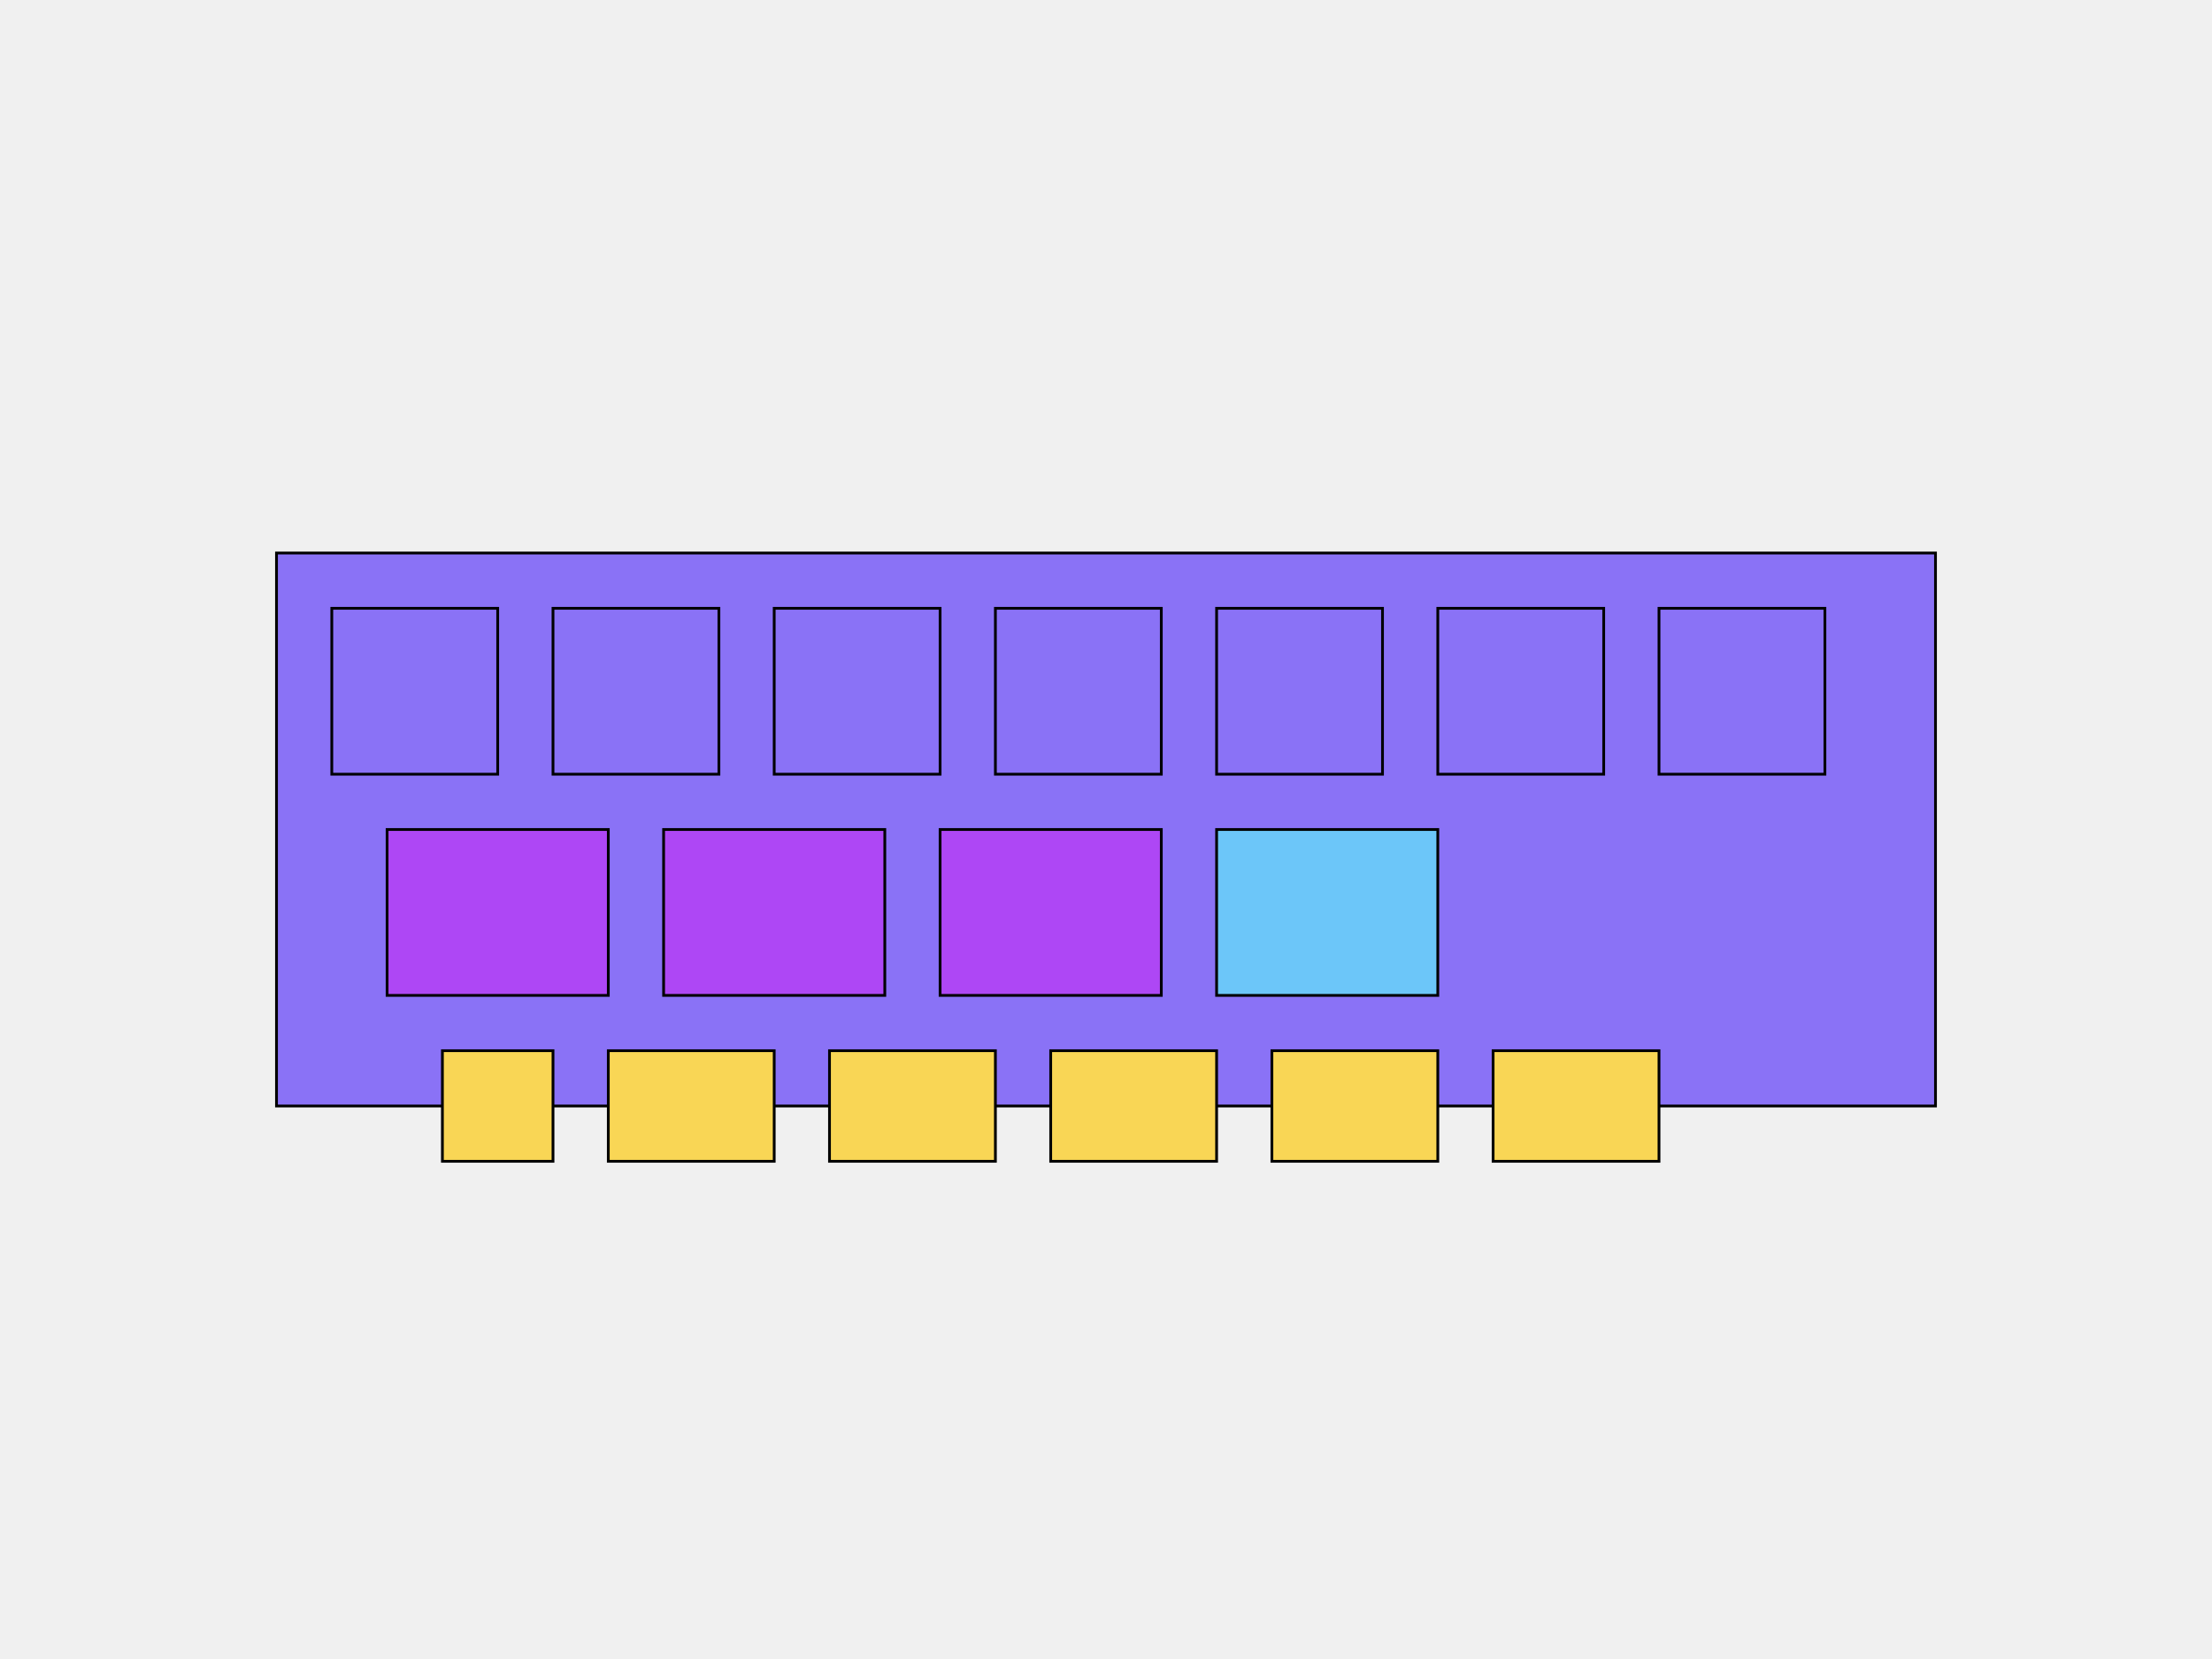
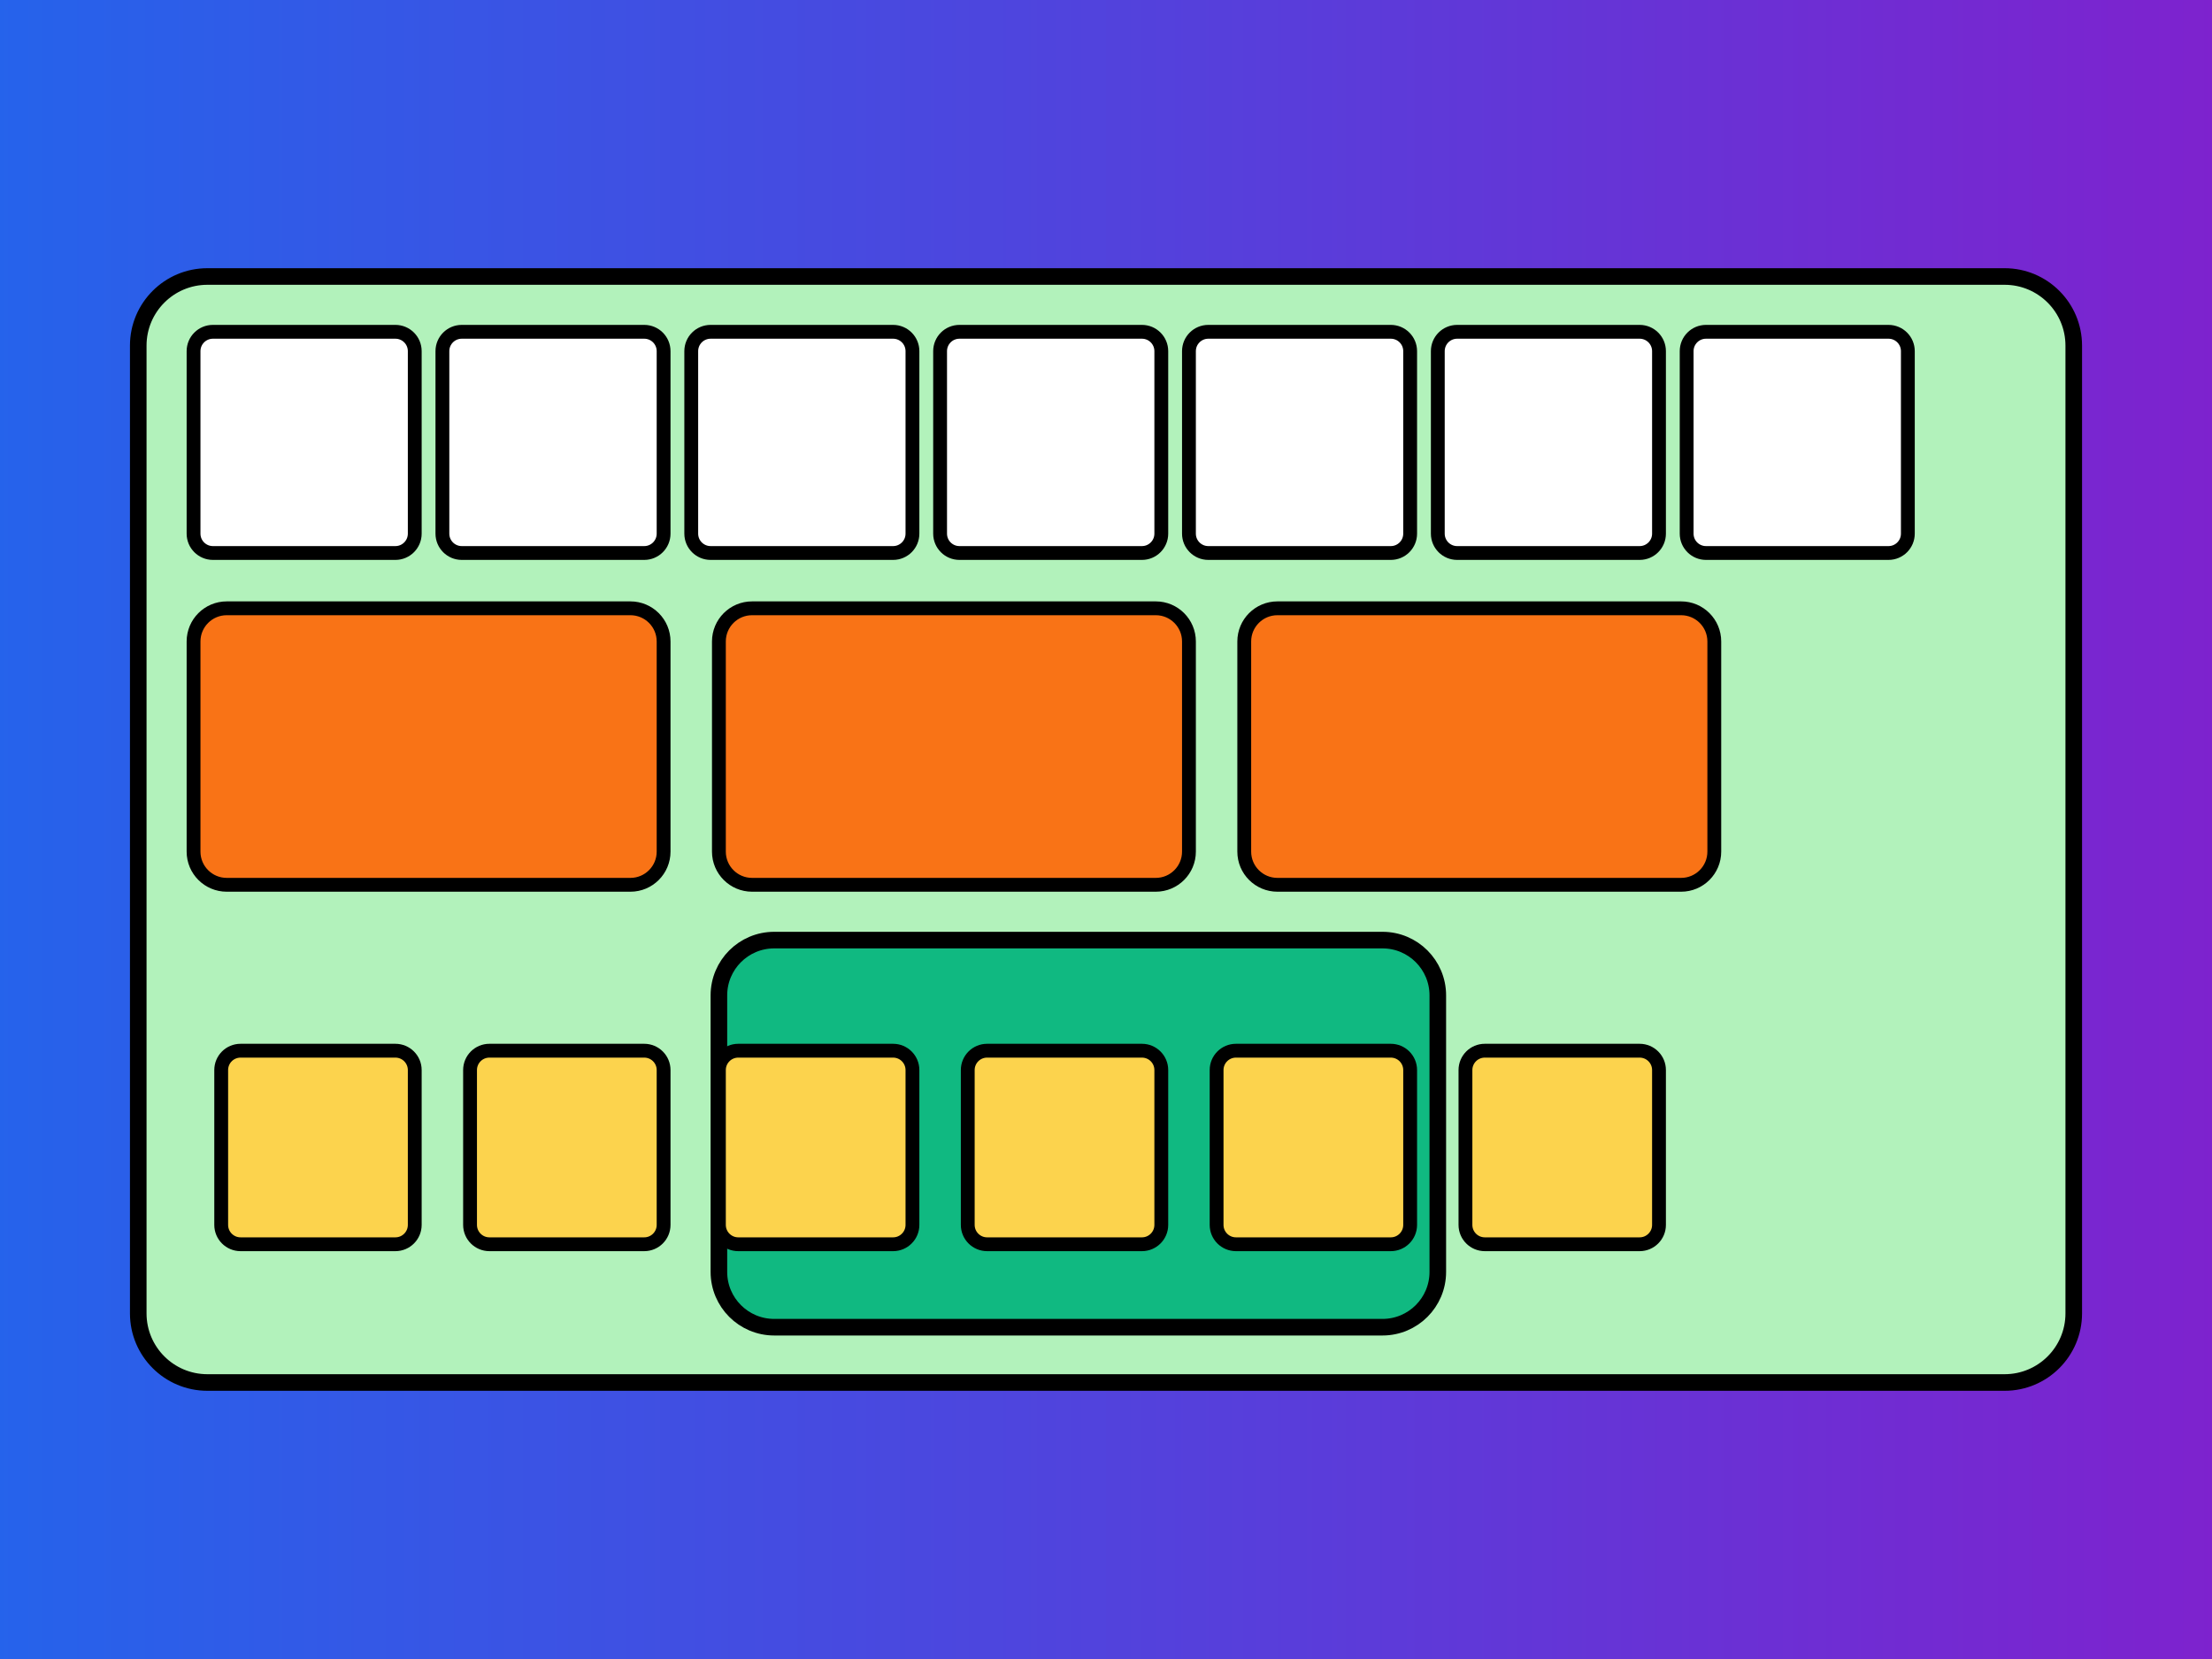
<svg xmlns="http://www.w3.org/2000/svg" viewBox="0 0 800 600">
-   <rect x="100" y="200" width="600" height="200" fill="#8A72F6" stroke="#000" />
-   <polygon points="120,220 180,220 180,280 120,280" fill="#8A72F6" stroke="#000" />
-   <polygon points="200,220 260,220 260,280 200,280" fill="#8A72F6" stroke="#000" />
-   <polygon points="280,220 340,220 340,280 280,280" fill="#8A72F6" stroke="#000" />
-   <polygon points="360,220 420,220 420,280 360,280" fill="#8A72F6" stroke="#000" />
-   <polygon points="440,220 500,220 500,280 440,280" fill="#8A72F6" stroke="#000" />
-   <polygon points="520,220 580,220 580,280 520,280" fill="#8A72F6" stroke="#000" />
-   <polygon points="600,220 660,220 660,280 600,280" fill="#8A72F6" stroke="#000" />
-   <polygon points="140,300 220,300 220,360 140,360" fill="#AE47F5" stroke="#000" />
-   <polygon points="240,300 320,300 320,360 240,360" fill="#AE47F5" stroke="#000" />
-   <polygon points="340,300 420,300 420,360 340,360" fill="#AE47F5" stroke="#000" />
-   <polygon points="440,300 520,300 520,360 440,360" fill="#6CC6F9" stroke="#000" />
-   <polygon points="160,380 200,380 200,420 160,420" fill="#F9D655" stroke="#000" />
-   <polygon points="220,380 280,380 280,420 220,420" fill="#F9D655" stroke="#000" />
-   <polygon points="300,380 360,380 360,420 300,420" fill="#F9D655" stroke="#000" />
-   <polygon points="380,380 440,380 440,420 380,420" fill="#F9D655" stroke="#000" />
-   <polygon points="460,380 520,380 520,420 460,420" fill="#F9D655" stroke="#000" />
-   <polygon points="540,380 600,380 600,420 540,420" fill="#F9D655" stroke="#000" />
+   <defs>
+     <linearGradient id="gradientBg" x1="0%" y1="0%" x2="100%" y2="0%">
+       <stop offset="0%" stop-color="#2563EB" />
+       <stop offset="100%" stop-color="#7E22CE" />
+     </linearGradient>
+   </defs>
+   <rect width="800" height="600" fill="url(#gradientBg)" />
+   <rect x="50" y="100" width="700" height="400" rx="25" ry="25" fill="#B2F2BB" stroke="#000000" stroke-width="6" />
+   <g fill="#FFFFFF" stroke="#000000" stroke-width="5">
+     <rect x="70" y="120" width="80" height="80" rx="7" ry="7" />
+     <rect x="160" y="120" width="80" height="80" rx="7" ry="7" />
+     <rect x="250" y="120" width="80" height="80" rx="7" ry="7" />
+     <rect x="340" y="120" width="80" height="80" rx="7" ry="7" />
+     <rect x="430" y="120" width="80" height="80" rx="7" ry="7" />
+     <rect x="520" y="120" width="80" height="80" rx="7" ry="7" />
+     <rect x="610" y="120" width="80" height="80" rx="7" ry="7" />
+   </g>
+   <g fill="#F97316" stroke="#000000" stroke-width="5">
+     <rect x="70" y="220" width="170" height="100" rx="12" ry="12" />
+     <rect x="260" y="220" width="170" height="100" rx="12" ry="12" />
+     <rect x="450" y="220" width="170" height="100" rx="12" ry="12" />
+   </g>
+   <rect x="260" y="340" width="260" height="140" rx="20" ry="20" fill="#10B981" stroke="#000000" stroke-width="6" />
+   <g fill="#FCD34D" stroke="#000000" stroke-width="5">
+     <rect x="80" y="380" width="70" height="70" rx="7" ry="7" />
+     <rect x="170" y="380" width="70" height="70" rx="7" ry="7" />
+     <rect x="260" y="380" width="70" height="70" rx="7" ry="7" />
+     <rect x="350" y="380" width="70" height="70" rx="7" ry="7" />
+     <rect x="440" y="380" width="70" height="70" rx="7" ry="7" />
+     <rect x="530" y="380" width="70" height="70" rx="7" ry="7" />
+   </g>
</svg>
